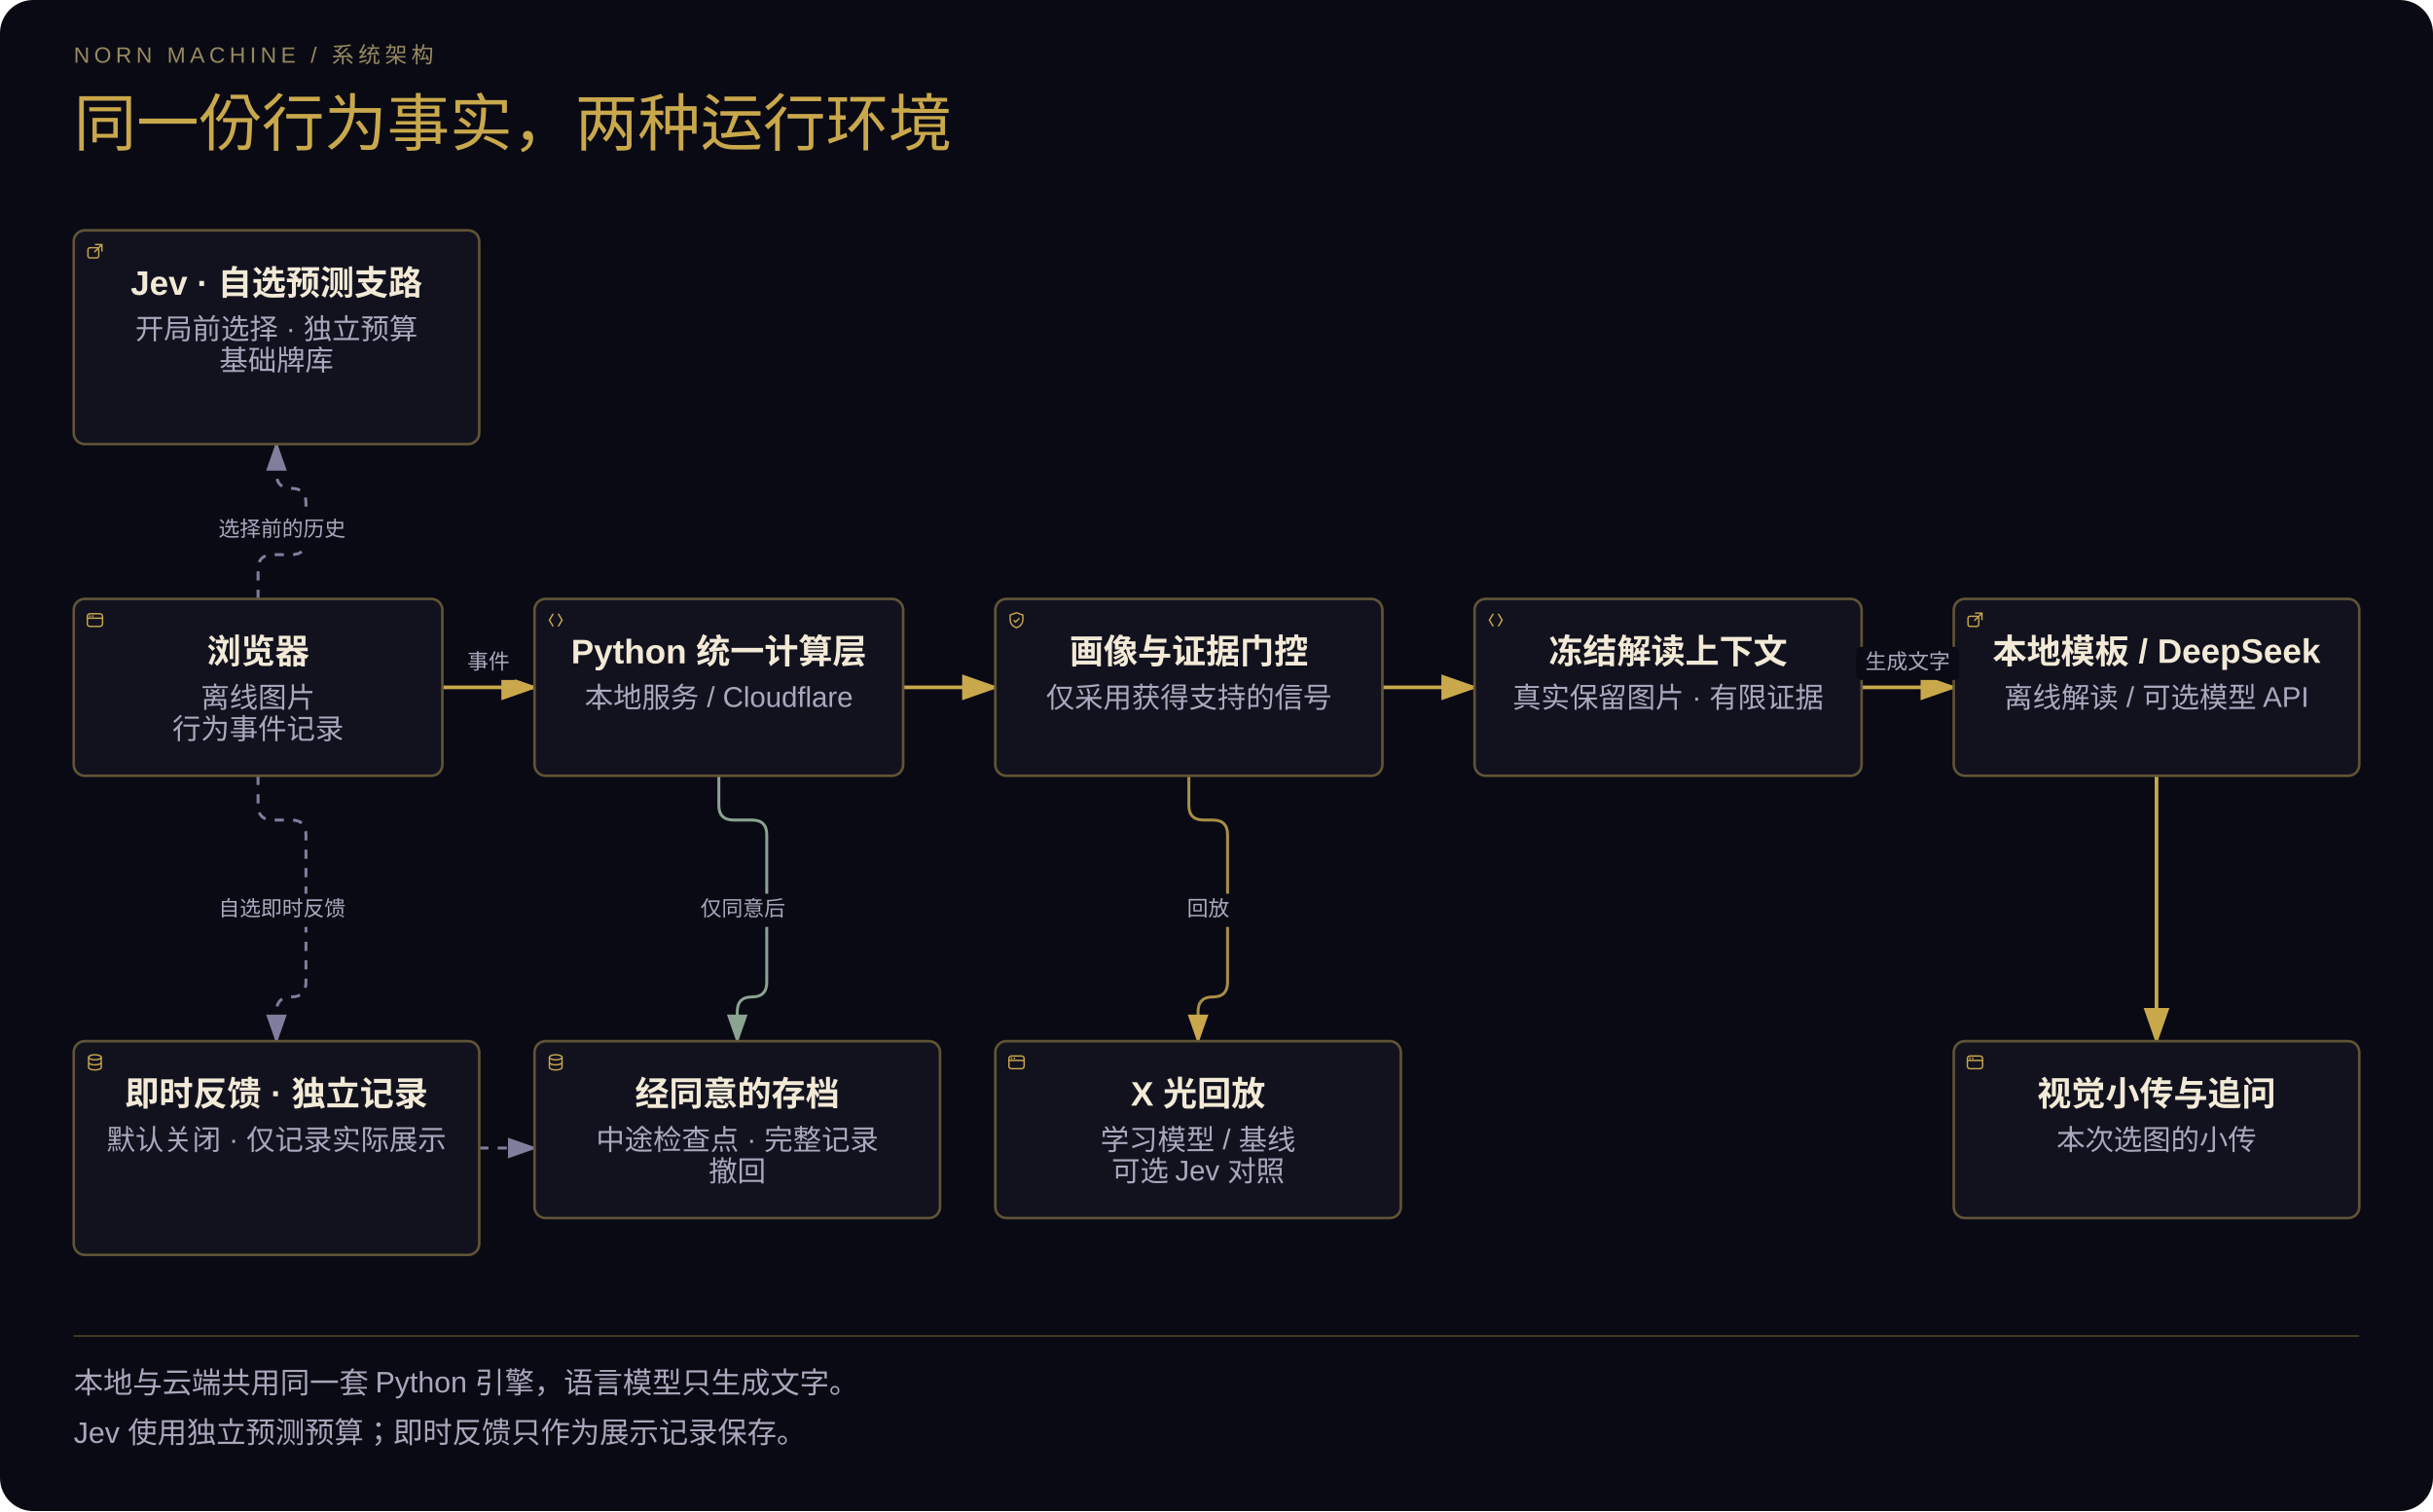
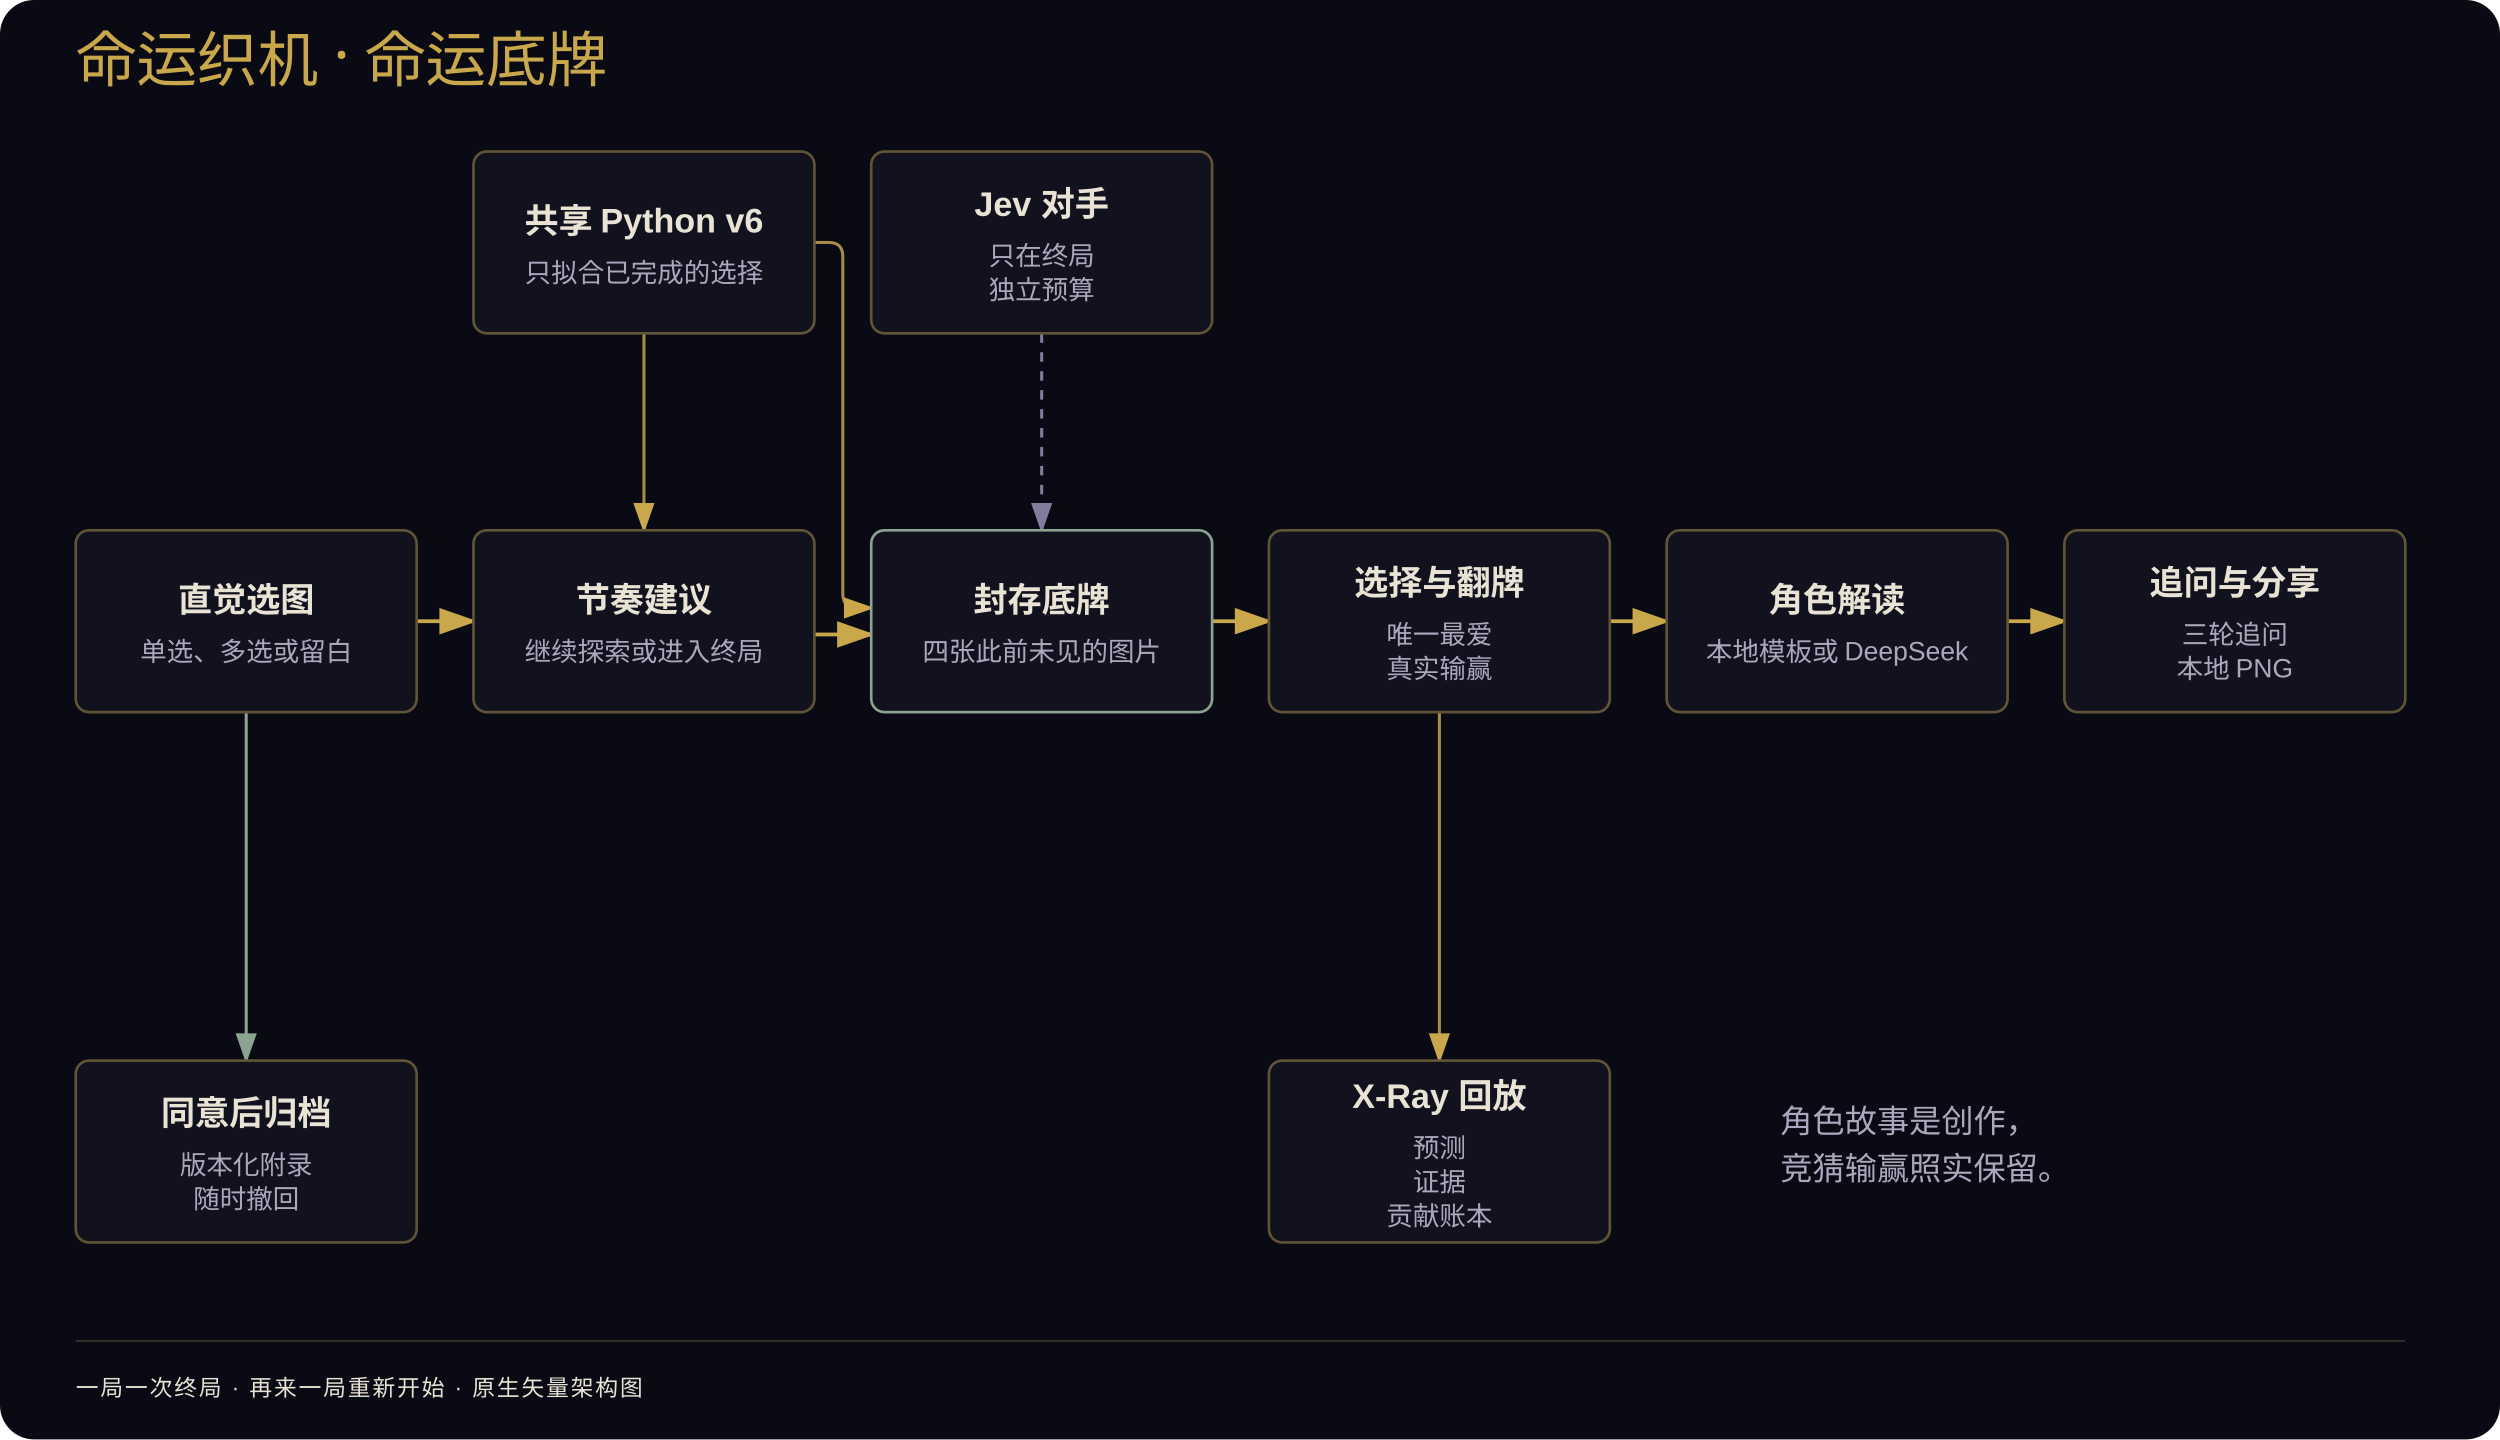
- <svg xmlns="http://www.w3.org/2000/svg" viewBox="0 0 1320 820" role="img" lang="zh-CN" aria-labelledby="archify-diagram-title archify-diagram-description" width="1320" height="820">
-   <rect width="1320" height="820" rx="18" fill="#0a0a14" />
-   <style>
-  text{font-family:Arial,"PingFang SC","Microsoft YaHei",sans-serif;fill:#e8e3d5}
-  .t-muted{fill:#aaa8bd}.t-primary{fill:#f2ead6}
-  .c-mask{fill:#12121f}.c-frontend,.c-backend,.c-security,.c-external,.c-database{fill:none;stroke:#605436;stroke-width:1.4}
-  .a-default,.a-emphasis,.a-security,.a-dashed{fill:none;stroke:#a88d48;stroke-width:1.6}
-  .a-emphasis{stroke:#c9a84c;stroke-width:2}.a-dashed{stroke:#817d9c;stroke-dasharray:5 5}.a-security{stroke:#8ba391}
-  .m-default,.m-emphasis{fill:#c9a84c}.m-security{fill:#8ba391}.m-dashed{fill:#817d9c}
-  .semantic-sigil{fill:none;stroke:#c9a84c;stroke-width:1.1}.sigil-fill{fill:#c9a84c;stroke:none}
-  .figure-title{font-family:Georgia,"Songti SC",serif;font-size:34px;fill:#c9a84c}
-  .figure-note{font-size:16px;fill:#aaa7bc}.figure-kicker{font-size:12px;fill:#968a60;letter-spacing:2.4px}
-  </style>
+ <svg xmlns="http://www.w3.org/2000/svg" width="1320" height="760" viewBox="0 0 1320 760" role="img" aria-labelledby="title desc" lang="zh-CN">
+   <rect width="1320" height="760" rx="18" fill="#0a0a14" />
+   <style>text{font-family:Arial,"PingFang SC","Microsoft YaHei",sans-serif;fill:#e8e3d5}.a-emphasis,.a-default,.a-security,.a-dashed{fill:none;stroke:#a88d48;stroke-width:1.6}.a-emphasis{stroke:#c9a84c;stroke-width:2}.a-dashed{stroke:#817d9c;stroke-dasharray:5 5}.a-security{stroke:#8ba391}.m-default,.m-emphasis{fill:#c9a84c}.m-security{fill:#8ba391}.m-dashed{fill:#817d9c}.heading{font-family:Georgia,"Songti SC",serif;fill:#c9a84c;font-size:32px}.muted{fill:#aaa8bd}.node-title{font-size:18px;font-weight:600}.node-sub{font-size:14px;fill:#aaa8bd}</style>
  <defs>
    <marker id="arrowhead" markerWidth="10" markerHeight="7" refX="9" refY="3.5" orient="auto">
      <polygon points="0 0, 10 3.5, 0 7" class="m-default" />
    </marker>
    <marker id="arrowhead-emphasis" markerWidth="10" markerHeight="7" refX="9" refY="3.5" orient="auto">
      <polygon points="0 0, 10 3.5, 0 7" class="m-emphasis" />
    </marker>
    <marker id="arrowhead-security" markerWidth="10" markerHeight="7" refX="9" refY="3.5" orient="auto">
      <polygon points="0 0, 10 3.5, 0 7" class="m-security" />
    </marker>
    <marker id="arrowhead-dashed" markerWidth="10" markerHeight="7" refX="9" refY="3.5" orient="auto">
      <polygon points="0 0, 10 3.5, 0 7" class="m-dashed" />
    </marker>
    <pattern id="grid" width="40" height="40" patternUnits="userSpaceOnUse">
      <path d="M 40 0 L 0 0 0 40" class="c-grid" stroke-width="0.5" />
    </pattern>
  </defs>
-   <g transform="translate(0 105)">
-     <path d="M 240 268 L 290 268" class="a-emphasis" stroke-width="1.8" marker-end="url(#arrowhead-emphasis)" />
-     <path d="M 490 268 L 540 268" class="a-emphasis" stroke-width="1.8" marker-end="url(#arrowhead-emphasis)" />
-     <path d="M 750 268 L 800 268" class="a-emphasis" stroke-width="1.8" marker-end="url(#arrowhead-emphasis)" />
-     <path d="M 1010 268 L 1060 268" class="a-emphasis" stroke-width="1.8" marker-end="url(#arrowhead-emphasis)" />
-     <path d="M 1170 316 L 1170 460" class="a-emphasis" stroke-width="1.8" marker-end="url(#arrowhead-emphasis)" />
-     <path d="M 645 316 L 645 332 Q 645 340 653 340 L 658 340 Q 666 340 666 348 L 666 428 Q 666 436 658 436 L 658 436 Q 650 436 650 444 L 650 460" class="a-default" stroke-width="1.5" marker-end="url(#arrowhead)" />
-     <path d="M 140 220 L 140 204 Q 140 196 148 196 L 158 196 Q 166 196 166 188 L 166 168 Q 166 160 158 160 L 158 160 Q 150 160 150 152 L 150 136" class="a-dashed" stroke-width="1.5" marker-end="url(#arrowhead-dashed)" />
-     <path d="M 140 316 L 140 332 Q 140 340 148 340 L 158 340 Q 166 340 166 348 L 166 428 Q 166 436 158 436 L 158 436 Q 150 436 150 444 L 150 460" class="a-dashed" stroke-width="1.5" marker-end="url(#arrowhead-dashed)" />
-     <path d="M 390 316 L 390 332 Q 390 340 398 340 L 408 340 Q 416 340 416 348 L 416 428 Q 416 436 408 436 L 408 436 Q 400 436 400 444 L 400 460" class="a-security" stroke-width="1.5" marker-end="url(#arrowhead-security)" />
-     <path d="M 260 518 L 290 518" class="a-dashed" stroke-width="1.5" marker-end="url(#arrowhead-dashed)" />
-     <g id="node-visitor-browser" aria-label="聚焦浏览器，离线图片 · 行为事件记录, 架构组件">
-       <rect x="40" y="220" width="200" height="96" rx="6" class="c-mask" />
-       <rect x="40" y="220" width="200" height="96" rx="6" class="c-frontend" stroke-width="1.5" />
-       <g aria-hidden="true" class="semantic-sigil s-frontend" transform="translate(46 226) scale(0.6875)">
-         <rect x="2" y="3" width="12" height="10" rx="2" />
-         <path d="M2 6.5h12" />
-         <circle cx="4.1" cy="4.8" r=".7" class="sigil-fill" />
-         <circle cx="6.3" cy="4.8" r=".7" class="sigil-fill" />
-       </g>
-       <text x="140.0" y="255.0" font-size="18.5" font-weight="600" text-anchor="middle" class="t-primary">浏览器</text>
-       <text x="140.0" y="279.0" font-size="15.5" text-anchor="middle" class="t-muted">离线图片</text>
-       <text x="140.0" y="296.0" font-size="15.5" text-anchor="middle" class="t-muted">行为事件记录</text>
-     </g>
-     <g id="node-python-authority" aria-label="聚焦Python 统一计算层，本地服务 / Cloudflare, 架构组件">
-       <rect x="290" y="220" width="200" height="96" rx="6" class="c-mask" />
-       <rect x="290" y="220" width="200" height="96" rx="6" class="c-backend" stroke-width="1.5" />
-       <g aria-hidden="true" class="semantic-sigil s-backend" transform="translate(296 226) scale(0.6875)">
-         <path d="M6 3 3 8l3 5M10 3l3 5-3 5" />
-       </g>
-       <text x="390.0" y="255.0" font-size="18.5" font-weight="600" text-anchor="middle" class="t-primary">Python 统一计算层</text>
-       <text x="390.0" y="279.0" font-size="15.5" text-anchor="middle" class="t-muted">本地服务 / Cloudflare</text>
-     </g>
-     <g id="node-sealed-preference" aria-label="聚焦画像与证据门控，仅采用获得支持的信号, 架构组件">
-       <rect x="540" y="220" width="210" height="96" rx="6" class="c-mask" />
-       <rect x="540" y="220" width="210" height="96" rx="6" class="c-security" stroke-width="1.5" />
-       <g aria-hidden="true" class="semantic-sigil s-security" transform="translate(546 226) scale(0.6875)">
-         <path d="M8 2.2 13 4v3.5c0 3.1-1.8 5.4-5 6.5-3.2-1.1-5-3.4-5-6.5V4Z" />
-         <path d="m5.8 8 1.5 1.5 3-3" />
-       </g>
-       <text x="645.0" y="255.0" font-size="18.5" font-weight="600" text-anchor="middle" class="t-primary">画像与证据门控</text>
-       <text x="645.0" y="279.0" font-size="15.5" text-anchor="middle" class="t-muted">仅采用获得支持的信号</text>
-     </g>
-     <g id="node-frozen-reading-context" aria-label="聚焦冻结解读上下文，真实保留图片 · 有限证据, 架构组件">
-       <rect x="800" y="220" width="210" height="96" rx="6" class="c-mask" />
-       <rect x="800" y="220" width="210" height="96" rx="6" class="c-backend" stroke-width="1.5" />
-       <g aria-hidden="true" class="semantic-sigil s-backend" transform="translate(806 226) scale(0.6875)">
-         <path d="M6 3 3 8l3 5M10 3l3 5-3 5" />
-       </g>
-       <text x="905.0" y="255.0" font-size="18.5" font-weight="600" text-anchor="middle" class="t-primary">冻结解读上下文</text>
-       <text x="905.0" y="279.0" font-size="15.5" text-anchor="middle" class="t-muted">真实保留图片 · 有限证据</text>
-     </g>
-     <g id="node-language-renderer" aria-label="聚焦本地模板 / DeepSeek，离线解读 / 可选模型 API, 架构组件">
-       <rect x="1060" y="220" width="220" height="96" rx="6" class="c-mask" />
-       <rect x="1060" y="220" width="220" height="96" rx="6" class="c-external" stroke-width="1.5" />
-       <g aria-hidden="true" class="semantic-sigil s-external" transform="translate(1066 226) scale(0.6875)">
-         <rect x="2.5" y="5" width="8.5" height="8" rx="1.5" />
-         <path d="M8 2.5h5.5V8M13.5 2.5 7.5 8.5" />
-       </g>
-       <text x="1170.0" y="255.0" font-size="18.5" font-weight="600" text-anchor="middle" class="t-primary">本地模板 / DeepSeek</text>
-       <text x="1170.0" y="279.0" font-size="15.5" text-anchor="middle" class="t-muted">离线解读 / 可选模型 API</text>
-     </g>
-     <g id="node-visual-reading" aria-label="聚焦视觉小传与追问，本次选图的小传, 架构组件">
-       <rect x="1060" y="460" width="220" height="96" rx="6" class="c-mask" />
-       <rect x="1060" y="460" width="220" height="96" rx="6" class="c-frontend" stroke-width="1.5" />
-       <g aria-hidden="true" class="semantic-sigil s-frontend" transform="translate(1066 466) scale(0.6875)">
-         <rect x="2" y="3" width="12" height="10" rx="2" />
-         <path d="M2 6.5h12" />
-         <circle cx="4.1" cy="4.8" r=".7" class="sigil-fill" />
-         <circle cx="6.3" cy="4.8" r=".7" class="sigil-fill" />
-       </g>
-       <text x="1170.0" y="495.0" font-size="18.5" font-weight="600" text-anchor="middle" class="t-primary">视觉小传与追问</text>
-       <text x="1170.0" y="519.0" font-size="15.5" text-anchor="middle" class="t-muted">本次选图的小传</text>
-     </g>
-     <g id="node-xray-replay" aria-label="聚焦X 光回放，学习模型 / 基线, 架构组件">
-       <rect x="540" y="460" width="220" height="96" rx="6" class="c-mask" />
-       <rect x="540" y="460" width="220" height="96" rx="6" class="c-frontend" stroke-width="1.5" />
-       <g aria-hidden="true" class="semantic-sigil s-frontend" transform="translate(546 466) scale(0.6875)">
-         <rect x="2" y="3" width="12" height="10" rx="2" />
-         <path d="M2 6.5h12" />
-         <circle cx="4.1" cy="4.8" r=".7" class="sigil-fill" />
-         <circle cx="6.3" cy="4.8" r=".7" class="sigil-fill" />
-       </g>
-       <text x="650.0" y="495.0" font-size="18.5" font-weight="600" text-anchor="middle" class="t-primary">X 光回放</text>
-       <text x="650.0" y="519.0" font-size="15.5" text-anchor="middle" class="t-muted">学习模型 / 基线</text>
-       <text x="650.0" y="536.0" font-size="15.5" text-anchor="middle" class="t-muted">可选 Jev 对照</text>
-     </g>
-     <g id="node-consented-archive" aria-label="聚焦经同意的存档，中途检查点 · 完整记录 · 撤回, 架构组件">
-       <rect x="290" y="460" width="220" height="96" rx="6" class="c-mask" />
-       <rect x="290" y="460" width="220" height="96" rx="6" class="c-database" stroke-width="1.5" />
-       <g aria-hidden="true" class="semantic-sigil s-database" transform="translate(296 466) scale(0.6875)">
-         <ellipse cx="8" cy="4" rx="5" ry="2" />
-         <path d="M3 4v8c0 1.1 2.2 2 5 2s5-.9 5-2V4M3 8c0 1.1 2.2 2 5 2s5-.9 5-2" />
-       </g>
-       <text x="400.0" y="495.0" font-size="18.5" font-weight="600" text-anchor="middle" class="t-primary">经同意的存档</text>
-       <text x="400.0" y="519.0" font-size="15.5" text-anchor="middle" class="t-muted">中途检查点 · 完整记录</text>
-       <text x="400.0" y="536.0" font-size="15.5" text-anchor="middle" class="t-muted">撤回</text>
-     </g>
-     <g id="node-jev-prestart" aria-label="聚焦Jev · 自选预测支路，开局前选择 · 独立预算 · 基础牌库, 架构组件">
-       <rect x="40" y="20" width="220" height="116" rx="6" class="c-mask" />
-       <rect x="40" y="20" width="220" height="116" rx="6" class="c-external" stroke-width="1.5" />
-       <g aria-hidden="true" class="semantic-sigil s-external" transform="translate(46 26) scale(0.6875)">
-         <rect x="2.5" y="5" width="8.5" height="8" rx="1.5" />
-         <path d="M8 2.5h5.5V8M13.5 2.5 7.5 8.5" />
-       </g>
-       <text x="150.0" y="55.0" font-size="18.5" font-weight="600" text-anchor="middle" class="t-primary">Jev · 自选预测支路</text>
-       <text x="150.0" y="79.0" font-size="15.5" text-anchor="middle" class="t-muted">开局前选择 · 独立预算</text>
-       <text x="150.0" y="96.0" font-size="15.5" text-anchor="middle" class="t-muted">基础牌库</text>
-     </g>
-     <g id="node-feedback-observation" aria-label="聚焦即时反馈 · 独立记录，默认关闭 · 仅记录实际展示, 架构组件">
-       <rect x="40" y="460" width="220" height="116" rx="6" class="c-mask" />
-       <rect x="40" y="460" width="220" height="116" rx="6" class="c-database" stroke-width="1.5" />
-       <g aria-hidden="true" class="semantic-sigil s-database" transform="translate(46 466) scale(0.6875)">
-         <ellipse cx="8" cy="4" rx="5" ry="2" />
-         <path d="M3 4v8c0 1.1 2.2 2 5 2s5-.9 5-2V4M3 8c0 1.1 2.2 2 5 2s5-.9 5-2" />
-       </g>
-       <text x="150.0" y="495.0" font-size="18.5" font-weight="600" text-anchor="middle" class="t-primary">即时反馈 · 独立记录</text>
-       <text x="150.0" y="519.0" font-size="15.5" text-anchor="middle" class="t-muted">默认关闭 · 仅记录实际展示</text>
-     </g>
-     <g>
-       <rect x="248.5" y="246.0" width="33.0" height="18" rx="3" fill="#0a0a14" />
-       <text x="265" y="258" class="t-muted" font-size="11.5" text-anchor="middle">事件</text>
-     </g>
-     <g>
-       <rect x="1007.0" y="246.0" width="56.0" height="18" rx="3" fill="#0a0a14" />
-       <text x="1035" y="258" class="t-muted" font-size="11.5" text-anchor="middle">生成文字</text>
-     </g>
-     <g>
-       <rect x="639.0" y="380.0" width="33.0" height="18" rx="3" fill="#0a0a14" />
-       <text x="655.5" y="392" class="t-muted" font-size="11.5" text-anchor="middle">回放</text>
-     </g>
-     <g>
-       <rect x="113.5" y="174.0" width="79.0" height="18" rx="3" fill="#0a0a14" />
-       <text x="153" y="186" class="t-muted" font-size="11.5" text-anchor="middle">选择前的历史</text>
-     </g>
-     <g>
-       <rect x="113.5" y="380.0" width="79.0" height="18" rx="3" fill="#0a0a14" />
-       <text x="153" y="392" class="t-muted" font-size="11.5" text-anchor="middle">自选即时反馈</text>
-     </g>
-     <g>
-       <rect x="375.0" y="380.0" width="56.0" height="18" rx="3" fill="#0a0a14" />
-       <text x="403" y="392" class="t-muted" font-size="11.5" text-anchor="middle">仅同意后</text>
-     </g>
+   <path d="M 220 328 L 250 328" class="a-emphasis" stroke-width="1.8" marker-end="url(#arrowhead-emphasis)" />
+   <path d="M 430 335 L 460 335" class="a-emphasis" stroke-width="1.8" marker-end="url(#arrowhead-emphasis)" />
+   <path d="M 640 328 L 670 328" class="a-emphasis" stroke-width="1.8" marker-end="url(#arrowhead-emphasis)" />
+   <path d="M 850 328 L 880 328" class="a-emphasis" stroke-width="1.8" marker-end="url(#arrowhead-emphasis)" />
+   <path d="M 1060 328 L 1090 328" class="a-emphasis" stroke-width="1.8" marker-end="url(#arrowhead-emphasis)" />
+   <path d="M 340 176 L 340 280" class="a-default" stroke-width="1.5" marker-end="url(#arrowhead)" />
+   <path d="M 430 128 L 437.5 128 Q 445 128 445 135.5 L 445 313.5 Q 445 321 452.5 321 L 460 321" class="a-default" stroke-width="1.5" marker-end="url(#arrowhead)" />
+   <path d="M 550 176 L 550 280" class="a-dashed" stroke-width="1.5" marker-end="url(#arrowhead-dashed)" />
+   <path d="M 130 376 L 130 560" class="a-security" stroke-width="1.5" marker-end="url(#arrowhead-security)" />
+   <path d="M 760 376 L 760 560" class="a-default" stroke-width="1.5" marker-end="url(#arrowhead)" />
+   <text x="40" y="43" class="heading">命运织机 · 命运底牌</text>
+   <g id="node-explore">
+     <rect x="40" y="280" width="180" height="96" rx="7" fill="#12121f" stroke="#605436" stroke-width="1.4" />
+     <text x="130.0" y="323.0" class="node-title" text-anchor="middle">直觉选图</text>
+     <text x="130.0" y="349.0" class="node-sub" text-anchor="middle">单选、多选或留白</text>
  </g>
-   <text x="40" y="34" class="figure-kicker">NORN MACHINE  /  系统架构</text>
-   <text x="40" y="79" class="figure-title">同一份行为事实，两种运行环境</text>
-   <line x1="40" y1="725" x2="1280" y2="725" stroke="#453c29" />
-   <text x="40" y="756" class="figure-note">本地与云端共用同一套 Python 引擎，语言模型只生成文字。</text>
-   <text x="40" y="783" class="figure-note">Jev 使用独立预测预算；即时反馈只作为展示记录保存。</text>
+   <g id="node-pacing">
+     <rect x="250" y="280" width="180" height="96" rx="7" fill="#12121f" stroke="#605436" stroke-width="1.4" />
+     <text x="340.0" y="323.0" class="node-title" text-anchor="middle">节奏建议</text>
+     <text x="340.0" y="349.0" class="node-sub" text-anchor="middle">继续探索或进入终局</text>
+   </g>
+   <g id="node-sealed">
+     <rect x="460" y="280" width="180" height="96" rx="7" fill="#12121f" stroke="#8ba391" stroke-width="1.4" />
+     <text x="550.0" y="323.0" class="node-title" text-anchor="middle">封存底牌</text>
+     <text x="550.0" y="349.0" class="node-sub" text-anchor="middle">四张此前未见的图片</text>
+   </g>
+   <g id="node-reveal">
+     <rect x="670" y="280" width="180" height="96" rx="7" fill="#12121f" stroke="#605436" stroke-width="1.4" />
+     <text x="760.0" y="314.0" class="node-title" text-anchor="middle">选择与翻牌</text>
+     <text x="760.0" y="340.0" class="node-sub" text-anchor="middle">唯一最爱</text>
+     <text x="760.0" y="358.0" class="node-sub" text-anchor="middle">真实输赢</text>
+   </g>
+   <g id="node-persona">
+     <rect x="880" y="280" width="180" height="96" rx="7" fill="#12121f" stroke="#605436" stroke-width="1.4" />
+     <text x="970.0" y="323.0" class="node-title" text-anchor="middle">角色解读</text>
+     <text x="970.0" y="349.0" class="node-sub" text-anchor="middle">本地模板或 DeepSeek</text>
+   </g>
+   <g id="node-share">
+     <rect x="1090" y="280" width="180" height="96" rx="7" fill="#12121f" stroke="#605436" stroke-width="1.4" />
+     <text x="1180.0" y="314.0" class="node-title" text-anchor="middle">追问与分享</text>
+     <text x="1180.0" y="340.0" class="node-sub" text-anchor="middle">三轮追问</text>
+     <text x="1180.0" y="358.0" class="node-sub" text-anchor="middle">本地 PNG</text>
+   </g>
+   <g id="node-v6">
+     <rect x="250" y="80" width="180" height="96" rx="7" fill="#12121f" stroke="#605436" stroke-width="1.4" />
+     <text x="340.0" y="123.0" class="node-title" text-anchor="middle">共享 Python v6</text>
+     <text x="340.0" y="149.0" class="node-sub" text-anchor="middle">只拟合已完成的选择</text>
+   </g>
+   <g id="node-jev">
+     <rect x="460" y="80" width="180" height="96" rx="7" fill="#12121f" stroke="#605436" stroke-width="1.4" />
+     <text x="550.0" y="114.0" class="node-title" text-anchor="middle">Jev 对手</text>
+     <text x="550.0" y="140.0" class="node-sub" text-anchor="middle">只在终局</text>
+     <text x="550.0" y="158.0" class="node-sub" text-anchor="middle">独立预算</text>
+   </g>
+   <g id="node-archive">
+     <rect x="40" y="560" width="180" height="96" rx="7" fill="#12121f" stroke="#605436" stroke-width="1.4" />
+     <text x="130.0" y="594.0" class="node-title" text-anchor="middle">同意后归档</text>
+     <text x="130.0" y="620.0" class="node-sub" text-anchor="middle">版本化附录</text>
+     <text x="130.0" y="638.0" class="node-sub" text-anchor="middle">随时撤回</text>
+   </g>
+   <g id="node-xray">
+     <rect x="670" y="560" width="180" height="96" rx="7" fill="#12121f" stroke="#605436" stroke-width="1.4" />
+     <text x="760.0" y="585.0" class="node-title" text-anchor="middle">X-Ray 回放</text>
+     <text x="760.0" y="611.0" class="node-sub" text-anchor="middle">预测</text>
+     <text x="760.0" y="629.0" class="node-sub" text-anchor="middle">证据</text>
+     <text x="760.0" y="647.0" class="node-sub" text-anchor="middle">贡献账本</text>
+   </g>
+   <text x="940" y="598" font-size="17" class="muted">角色故事是创作，</text>
+   <text x="940" y="623" font-size="17" class="muted">竞猜输赢照实保留。</text>
+   <path d="M40 708H1270" stroke="#605436" stroke-opacity=".5" />
+   <text x="40" y="737" font-size="12" fill="#c9a84c" letter-spacing="1">一局一次终局 · 再来一局重新开始 · 原生矢量架构图</text>
</svg>
